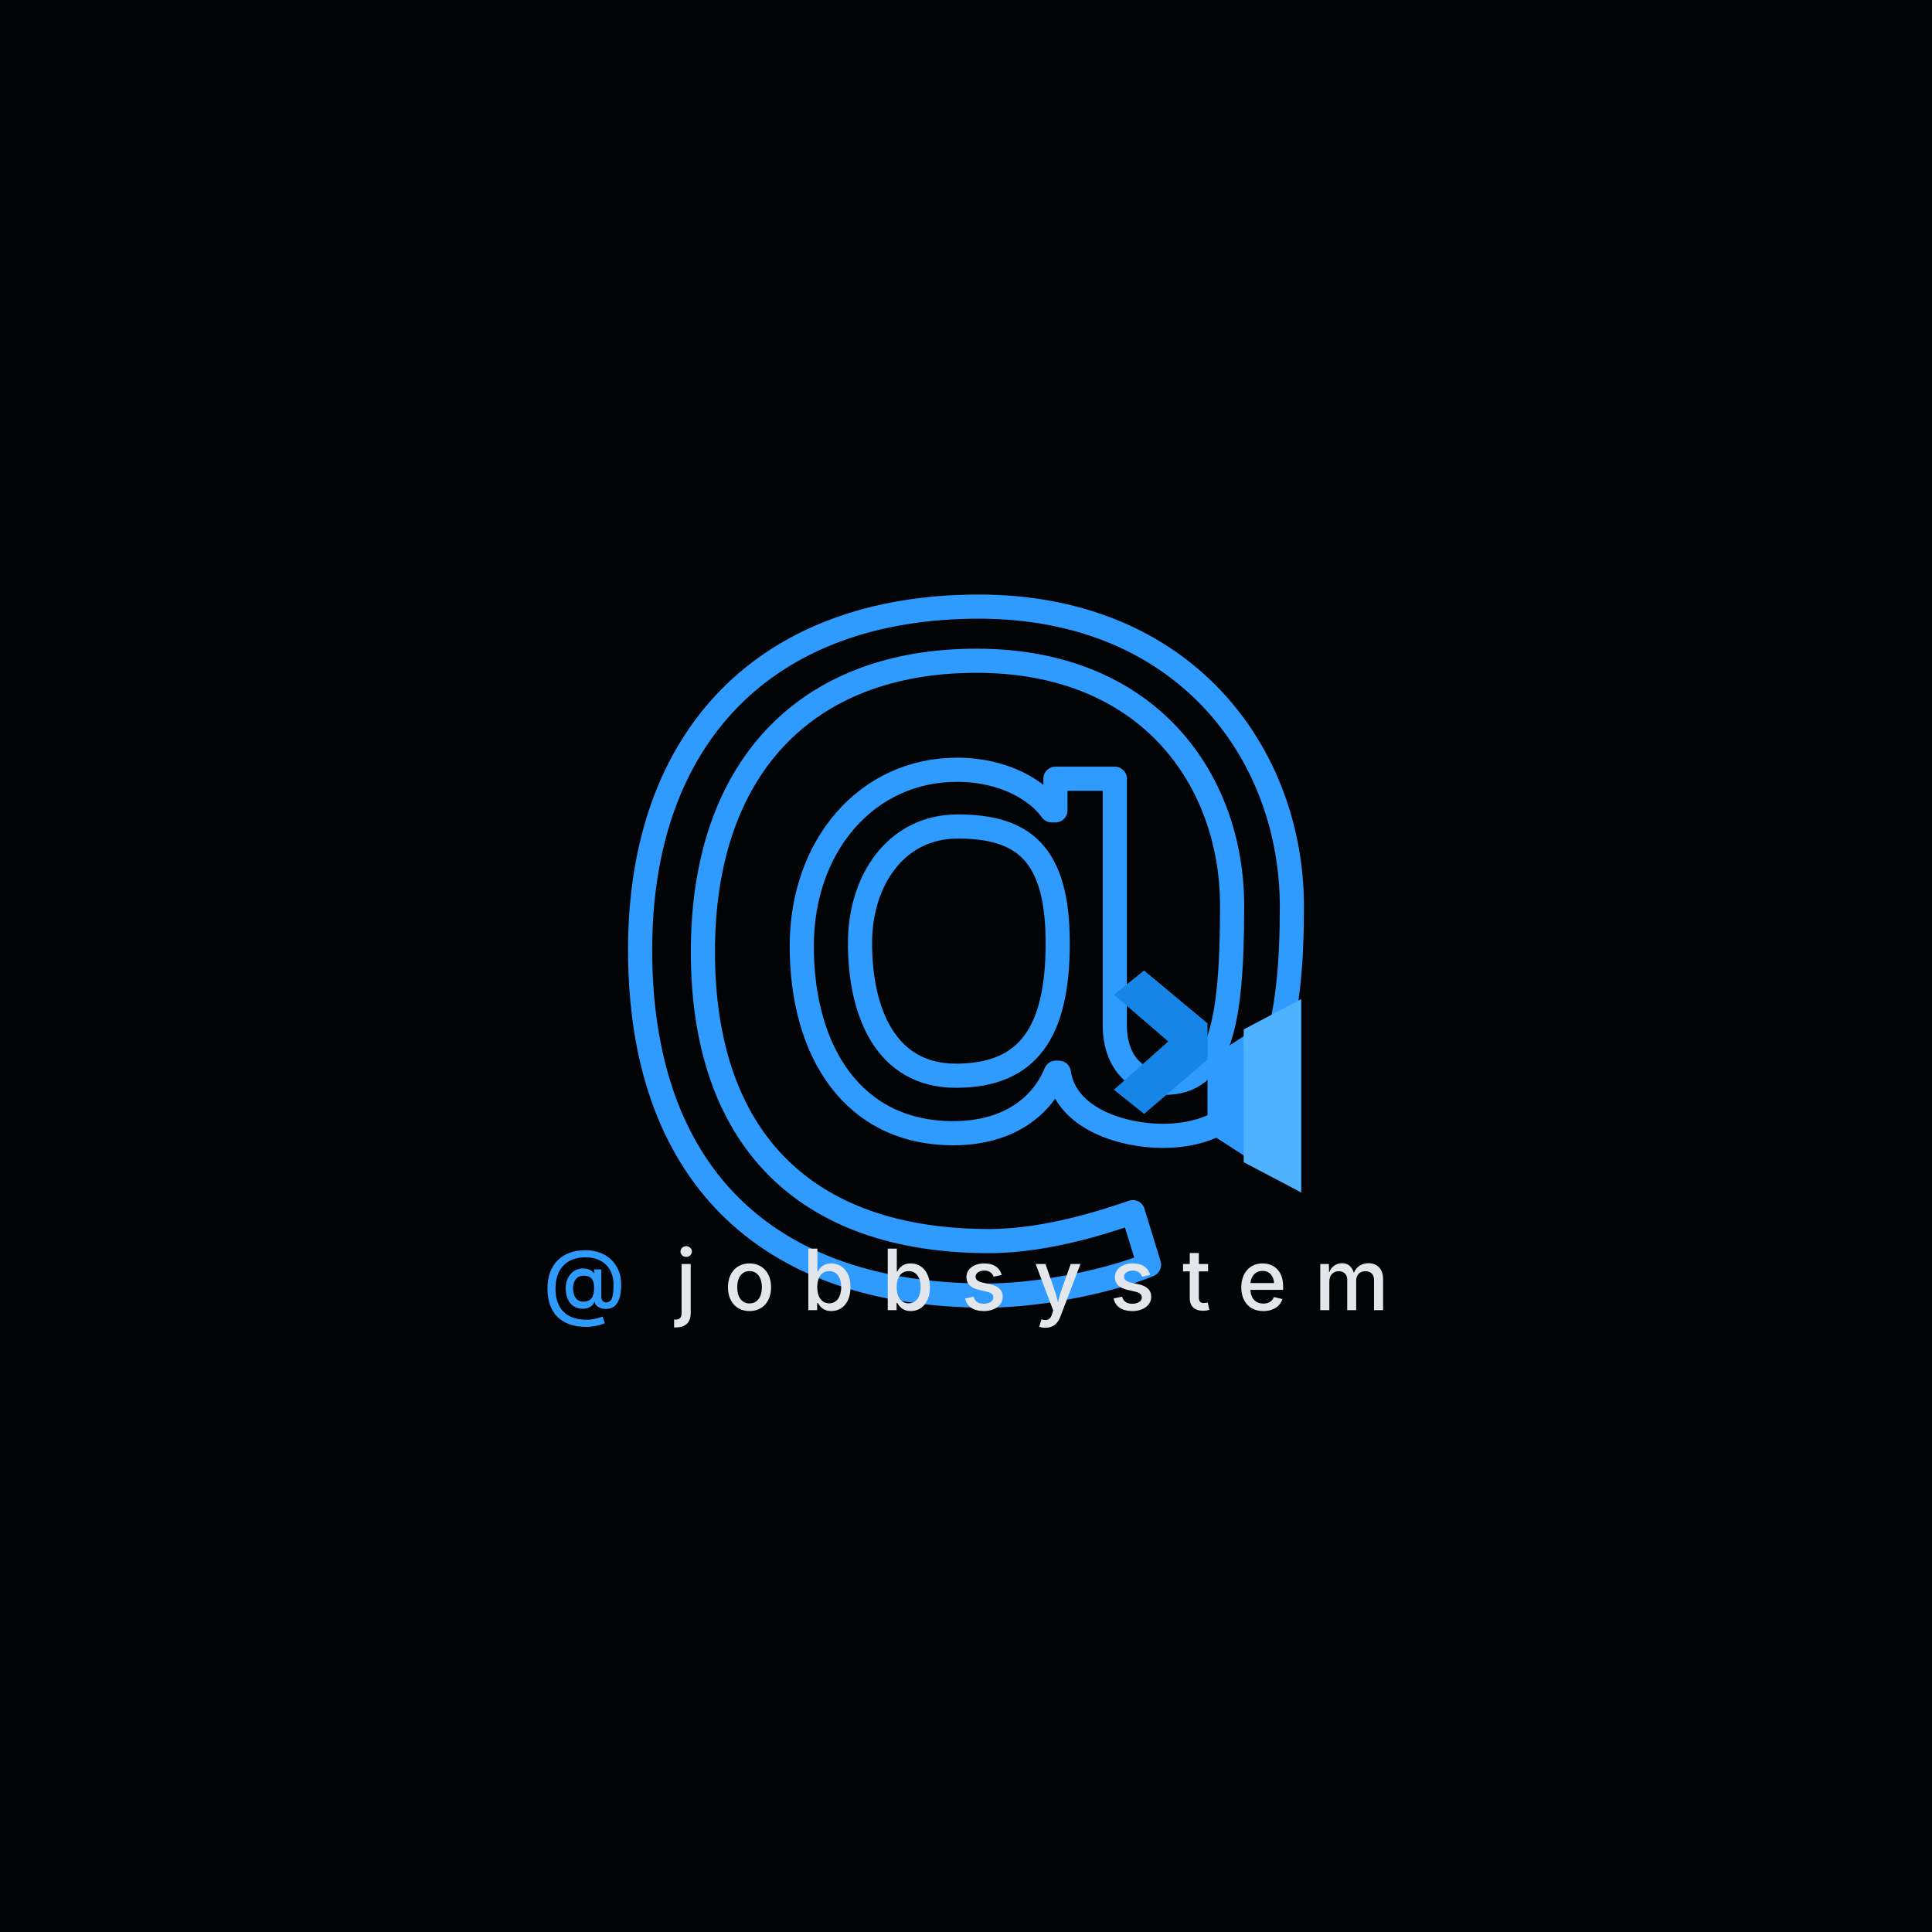
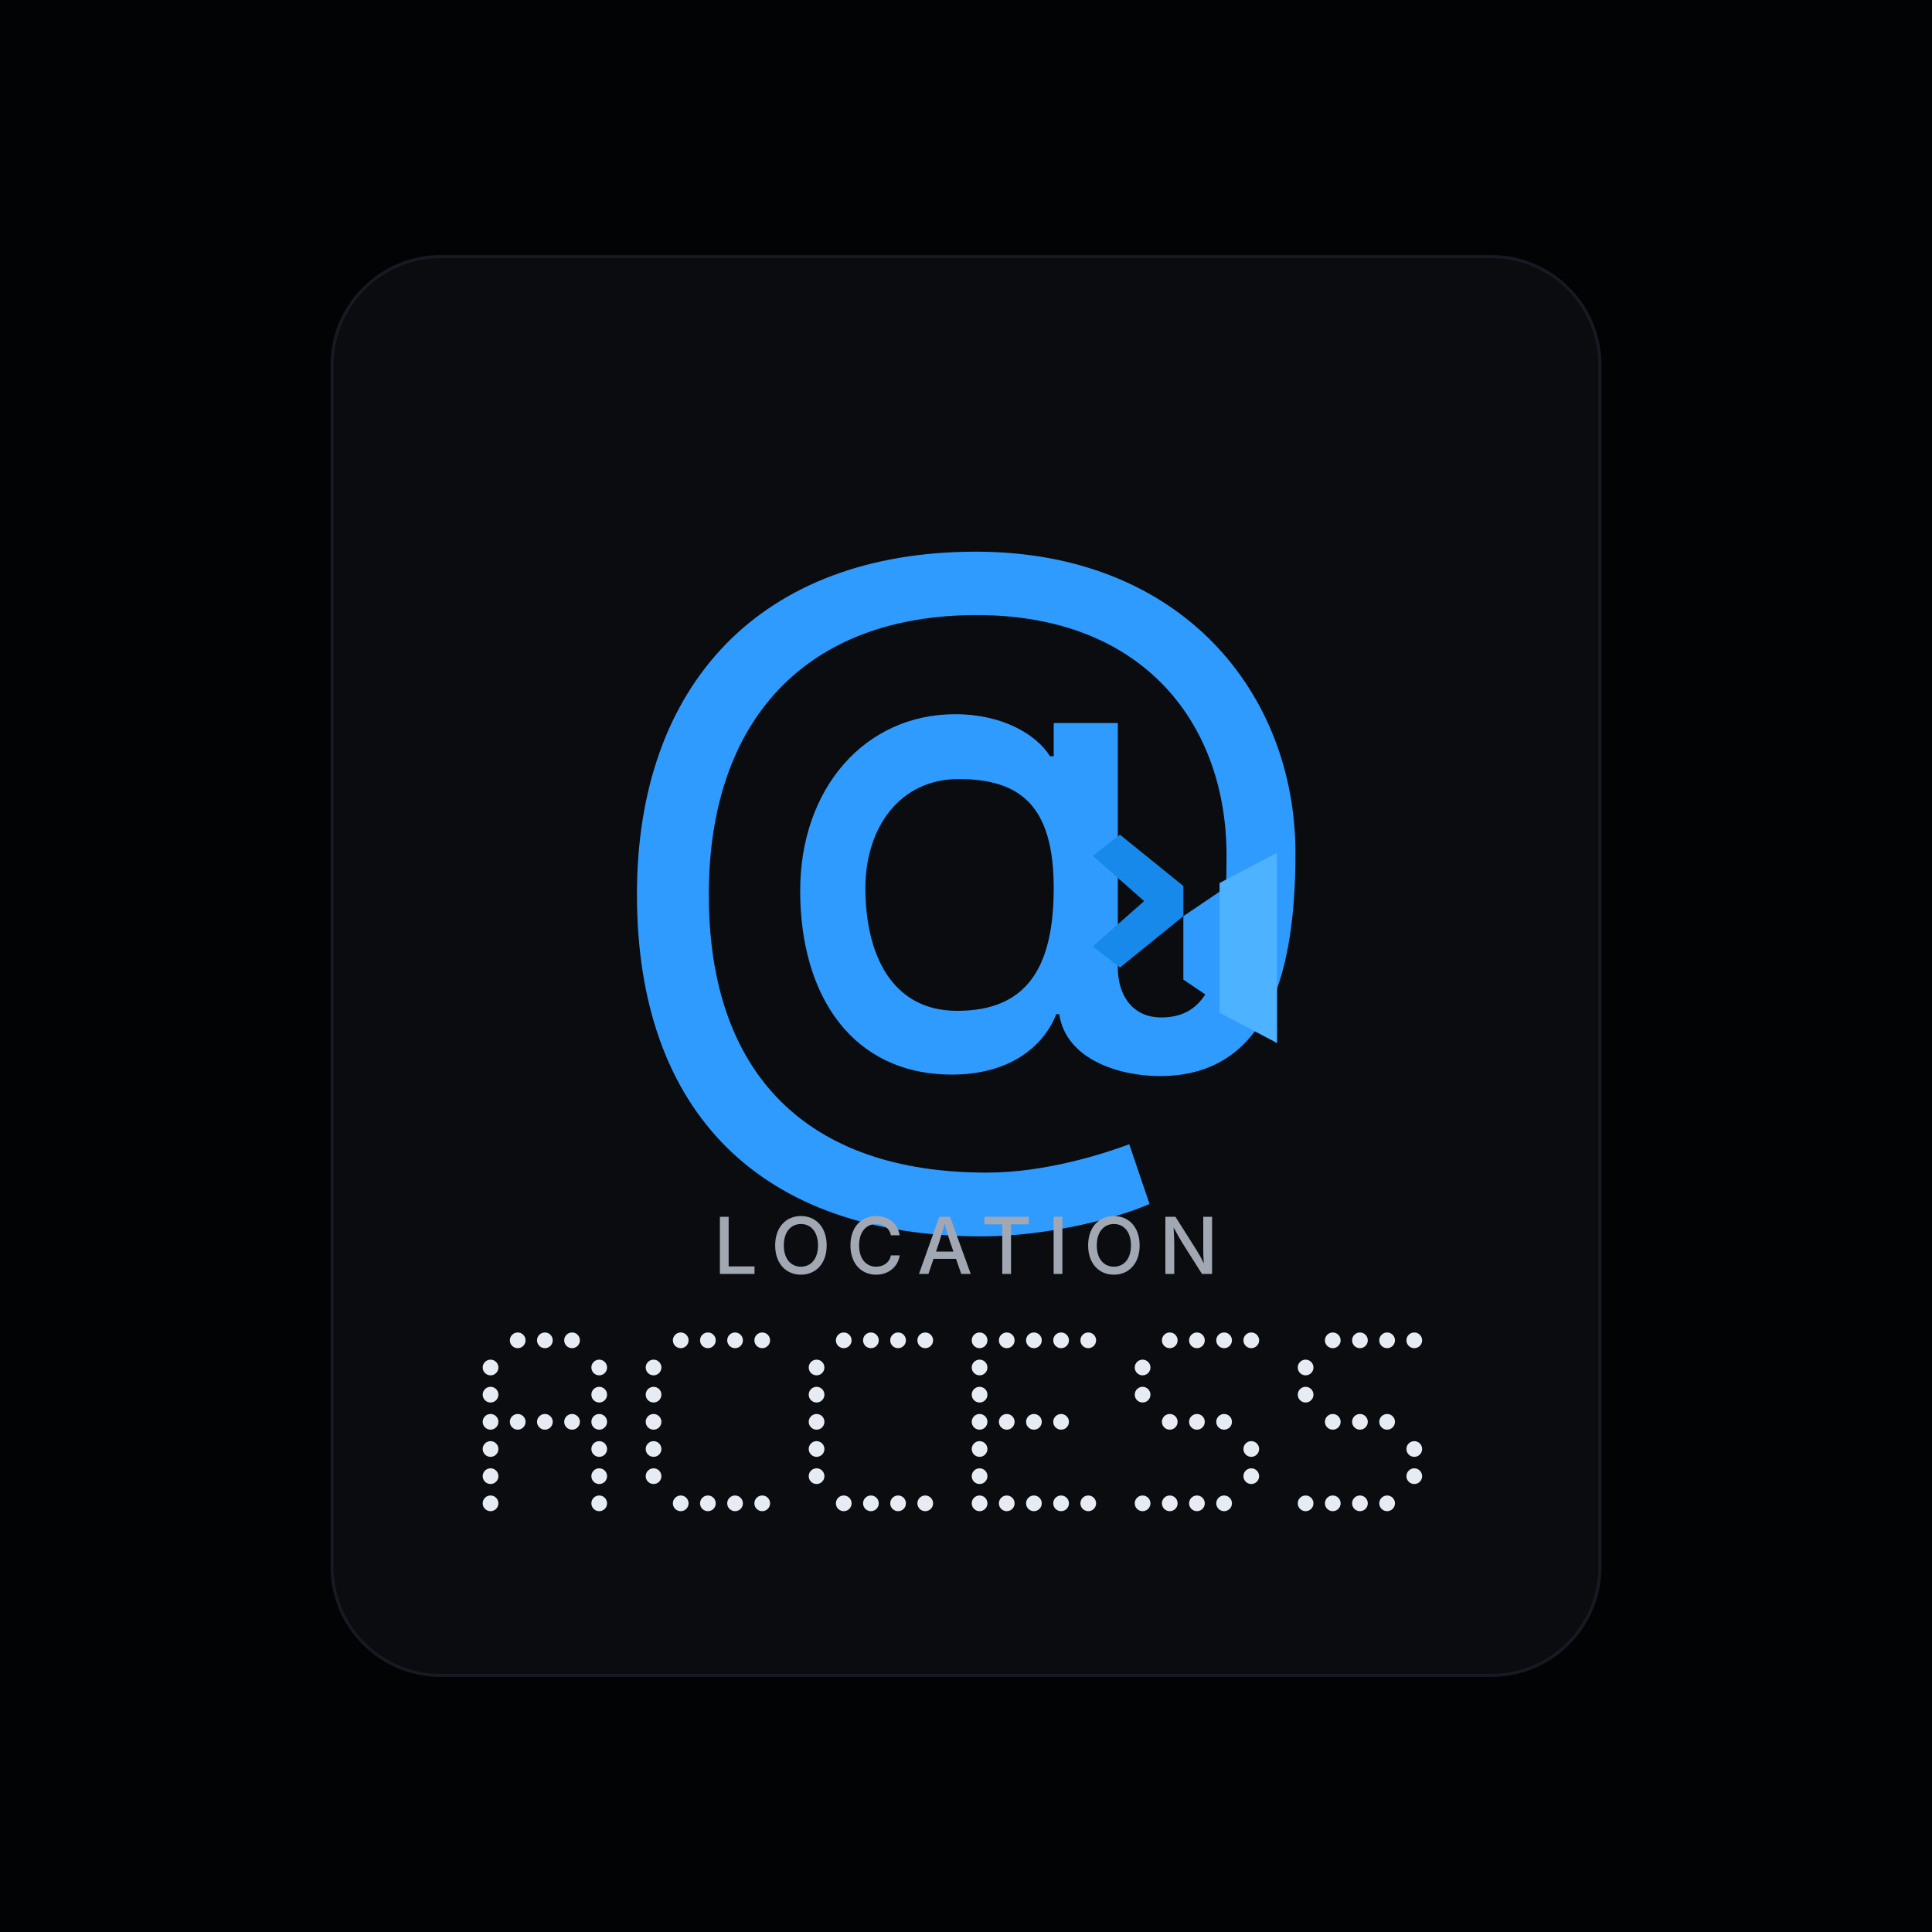
<svg xmlns="http://www.w3.org/2000/svg" width="1280" height="1280" viewBox="0 0 1280 1280" fill="none">
  <rect width="1280" height="1280" fill="#020305" />
-   <text x="640" y="760" text-anchor="middle" font-family="Inter, Arial, sans-serif" font-size="510" font-weight="400" letter-spacing="-12" fill="none" stroke="#2F9BFF" stroke-width="16" stroke-linejoin="round">
+   <rect x="220" y="170" width="840" height="940" rx="72" fill="#0A0C10" stroke="#171A22" stroke-width="2" />
+   <text x="640" y="720" text-anchor="middle" font-family="Inter, Arial, sans-serif" font-size="500" font-weight="500" letter-spacing="-10" fill="#2F9BFF">
    @
  </text>
-   <g transform="translate(800 662)">
-     <path d="M0 40 62 0v128L0 88z" fill="#2F9BFF" />
-     <path d="m0 40-42 36-20-16 36-32-36-31 20-16 42 35z" fill="#1586E8" />
-     <path d="M62 0 24 20v88l38 20z" fill="#4EB2FF" />
+   <g transform="translate(784 565)">
+     <path d="M0 42 62 0v126L0 84z" fill="#2F9BFF" />
+     <path d="m0 42-42 34-18-14 34-30-34-30 18-14 42 34z" fill="#1789EA" />
+     <path d="M62 0 24 20v86l38 20z" fill="#4DB2FF" />
  </g>
-   <text x="640" y="868" text-anchor="middle" font-family="Inter, Arial, sans-serif" font-size="56" font-weight="500" letter-spacing="18" fill="#E3E6EB">
-     <tspan fill="#2F9BFF">@</tspan> jobbsystem
+   <text x="640" y="844" text-anchor="middle" font-family="Inter, Arial, sans-serif" font-size="52" font-weight="500" letter-spacing="10" fill="#A2A8B3">
+     LOCATION
  </text>
+   <g transform="translate(325 888)" fill="#E7ECF4">
+     <circle cx="18" cy="0" r="5.2" />
+     <circle cx="36" cy="0" r="5.2" />
+     <circle cx="54" cy="0" r="5.2" />
+     <circle cx="0" cy="18" r="5.2" />
+     <circle cx="72" cy="18" r="5.2" />
+     <circle cx="0" cy="36" r="5.2" />
+     <circle cx="72" cy="36" r="5.2" />
+     <circle cx="0" cy="54" r="5.2" />
+     <circle cx="18" cy="54" r="5.2" />
+     <circle cx="36" cy="54" r="5.2" />
+     <circle cx="54" cy="54" r="5.2" />
+     <circle cx="72" cy="54" r="5.2" />
+     <circle cx="0" cy="72" r="5.2" />
+     <circle cx="72" cy="72" r="5.2" />
+     <circle cx="0" cy="90" r="5.2" />
+     <circle cx="72" cy="90" r="5.2" />
+     <circle cx="0" cy="108" r="5.2" />
+     <circle cx="72" cy="108" r="5.2" />
+     <circle cx="126" cy="0" r="5.2" />
+     <circle cx="144" cy="0" r="5.2" />
+     <circle cx="162" cy="0" r="5.2" />
+     <circle cx="180" cy="0" r="5.2" />
+     <circle cx="108" cy="18" r="5.2" />
+     <circle cx="108" cy="36" r="5.2" />
+     <circle cx="108" cy="54" r="5.2" />
+     <circle cx="108" cy="72" r="5.2" />
+     <circle cx="108" cy="90" r="5.2" />
+     <circle cx="126" cy="108" r="5.2" />
+     <circle cx="144" cy="108" r="5.2" />
+     <circle cx="162" cy="108" r="5.2" />
+     <circle cx="180" cy="108" r="5.2" />
+     <circle cx="234" cy="0" r="5.2" />
+     <circle cx="252" cy="0" r="5.2" />
+     <circle cx="270" cy="0" r="5.2" />
+     <circle cx="288" cy="0" r="5.2" />
+     <circle cx="216" cy="18" r="5.2" />
+     <circle cx="216" cy="36" r="5.2" />
+     <circle cx="216" cy="54" r="5.2" />
+     <circle cx="216" cy="72" r="5.2" />
+     <circle cx="216" cy="90" r="5.2" />
+     <circle cx="234" cy="108" r="5.2" />
+     <circle cx="252" cy="108" r="5.2" />
+     <circle cx="270" cy="108" r="5.2" />
+     <circle cx="288" cy="108" r="5.2" />
+     <circle cx="324" cy="0" r="5.2" />
+     <circle cx="342" cy="0" r="5.2" />
+     <circle cx="360" cy="0" r="5.2" />
+     <circle cx="378" cy="0" r="5.2" />
+     <circle cx="396" cy="0" r="5.2" />
+     <circle cx="324" cy="18" r="5.2" />
+     <circle cx="324" cy="36" r="5.2" />
+     <circle cx="324" cy="54" r="5.2" />
+     <circle cx="342" cy="54" r="5.2" />
+     <circle cx="360" cy="54" r="5.2" />
+     <circle cx="378" cy="54" r="5.2" />
+     <circle cx="324" cy="72" r="5.2" />
+     <circle cx="324" cy="90" r="5.2" />
+     <circle cx="324" cy="108" r="5.2" />
+     <circle cx="342" cy="108" r="5.2" />
+     <circle cx="360" cy="108" r="5.2" />
+     <circle cx="378" cy="108" r="5.2" />
+     <circle cx="396" cy="108" r="5.2" />
+     <circle cx="450" cy="0" r="5.2" />
+     <circle cx="468" cy="0" r="5.2" />
+     <circle cx="486" cy="0" r="5.2" />
+     <circle cx="504" cy="0" r="5.2" />
+     <circle cx="432" cy="18" r="5.2" />
+     <circle cx="432" cy="36" r="5.2" />
+     <circle cx="450" cy="54" r="5.2" />
+     <circle cx="468" cy="54" r="5.2" />
+     <circle cx="486" cy="54" r="5.2" />
+     <circle cx="504" cy="72" r="5.2" />
+     <circle cx="504" cy="90" r="5.2" />
+     <circle cx="432" cy="108" r="5.2" />
+     <circle cx="450" cy="108" r="5.2" />
+     <circle cx="468" cy="108" r="5.2" />
+     <circle cx="486" cy="108" r="5.2" />
+     <circle cx="558" cy="0" r="5.2" />
+     <circle cx="576" cy="0" r="5.2" />
+     <circle cx="594" cy="0" r="5.2" />
+     <circle cx="612" cy="0" r="5.2" />
+     <circle cx="540" cy="18" r="5.2" />
+     <circle cx="540" cy="36" r="5.2" />
+     <circle cx="558" cy="54" r="5.2" />
+     <circle cx="576" cy="54" r="5.2" />
+     <circle cx="594" cy="54" r="5.2" />
+     <circle cx="612" cy="72" r="5.2" />
+     <circle cx="612" cy="90" r="5.2" />
+     <circle cx="540" cy="108" r="5.2" />
+     <circle cx="558" cy="108" r="5.2" />
+     <circle cx="576" cy="108" r="5.2" />
+     <circle cx="594" cy="108" r="5.2" />
+   </g>
</svg>
